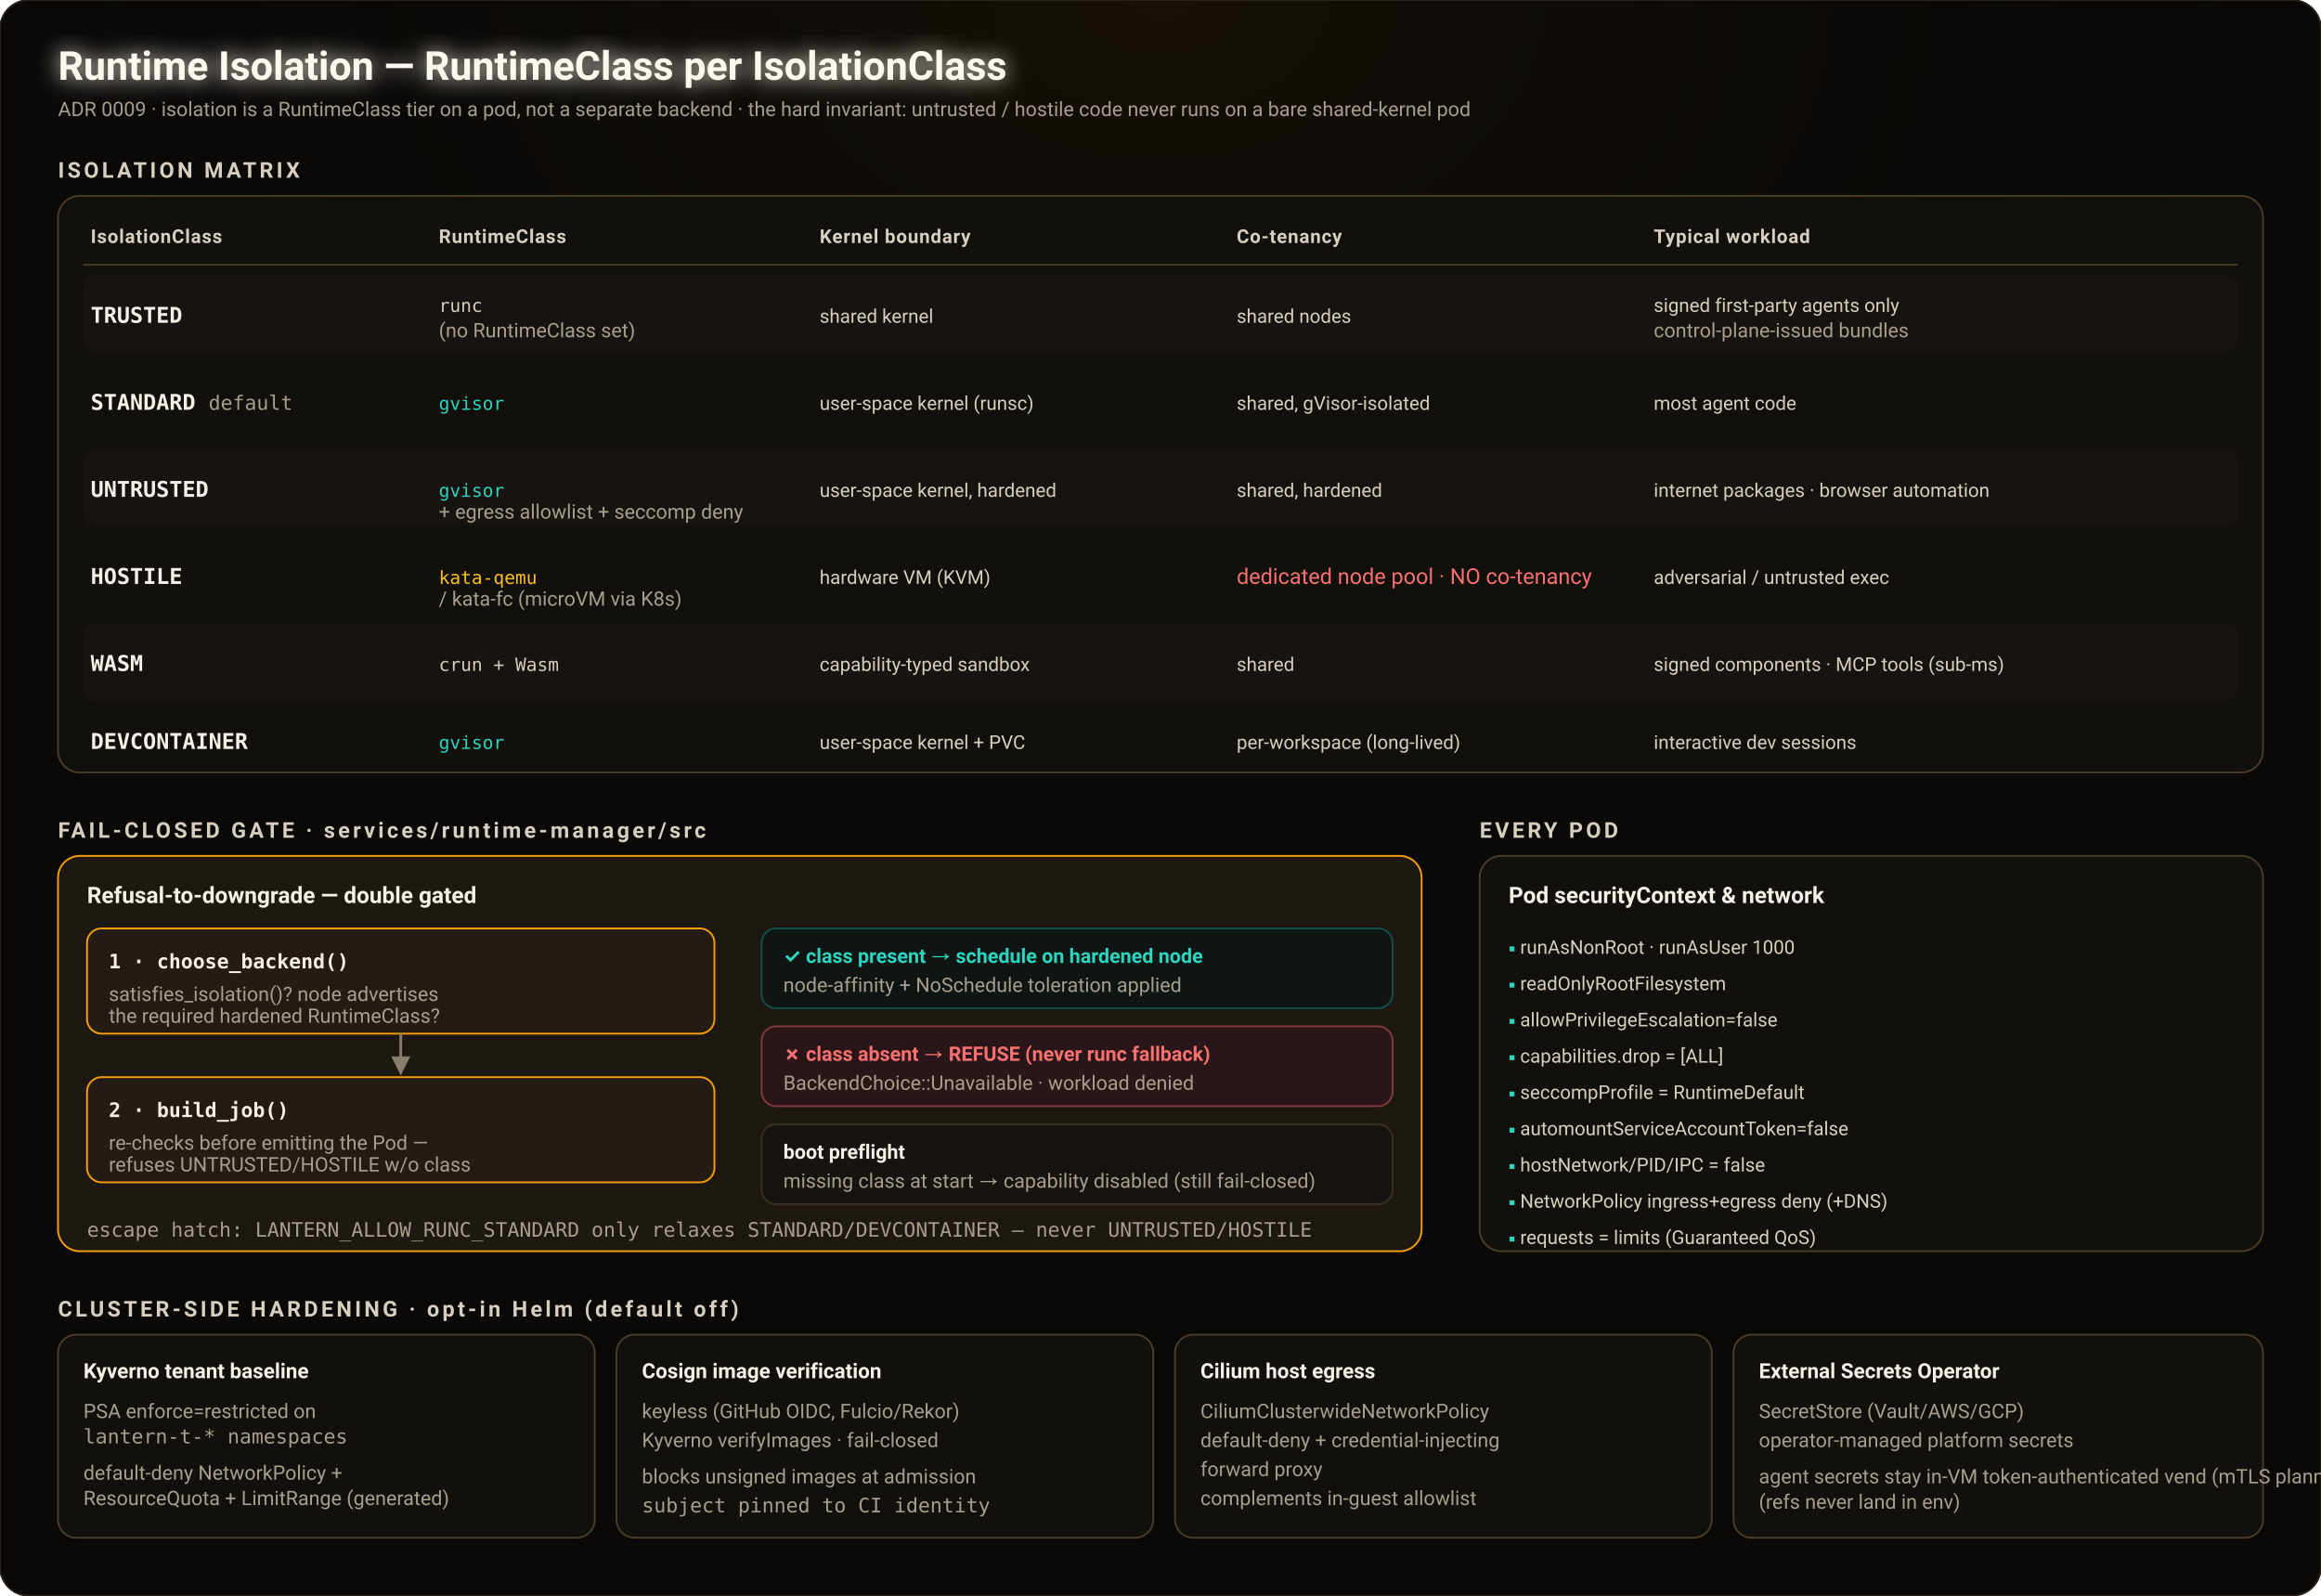
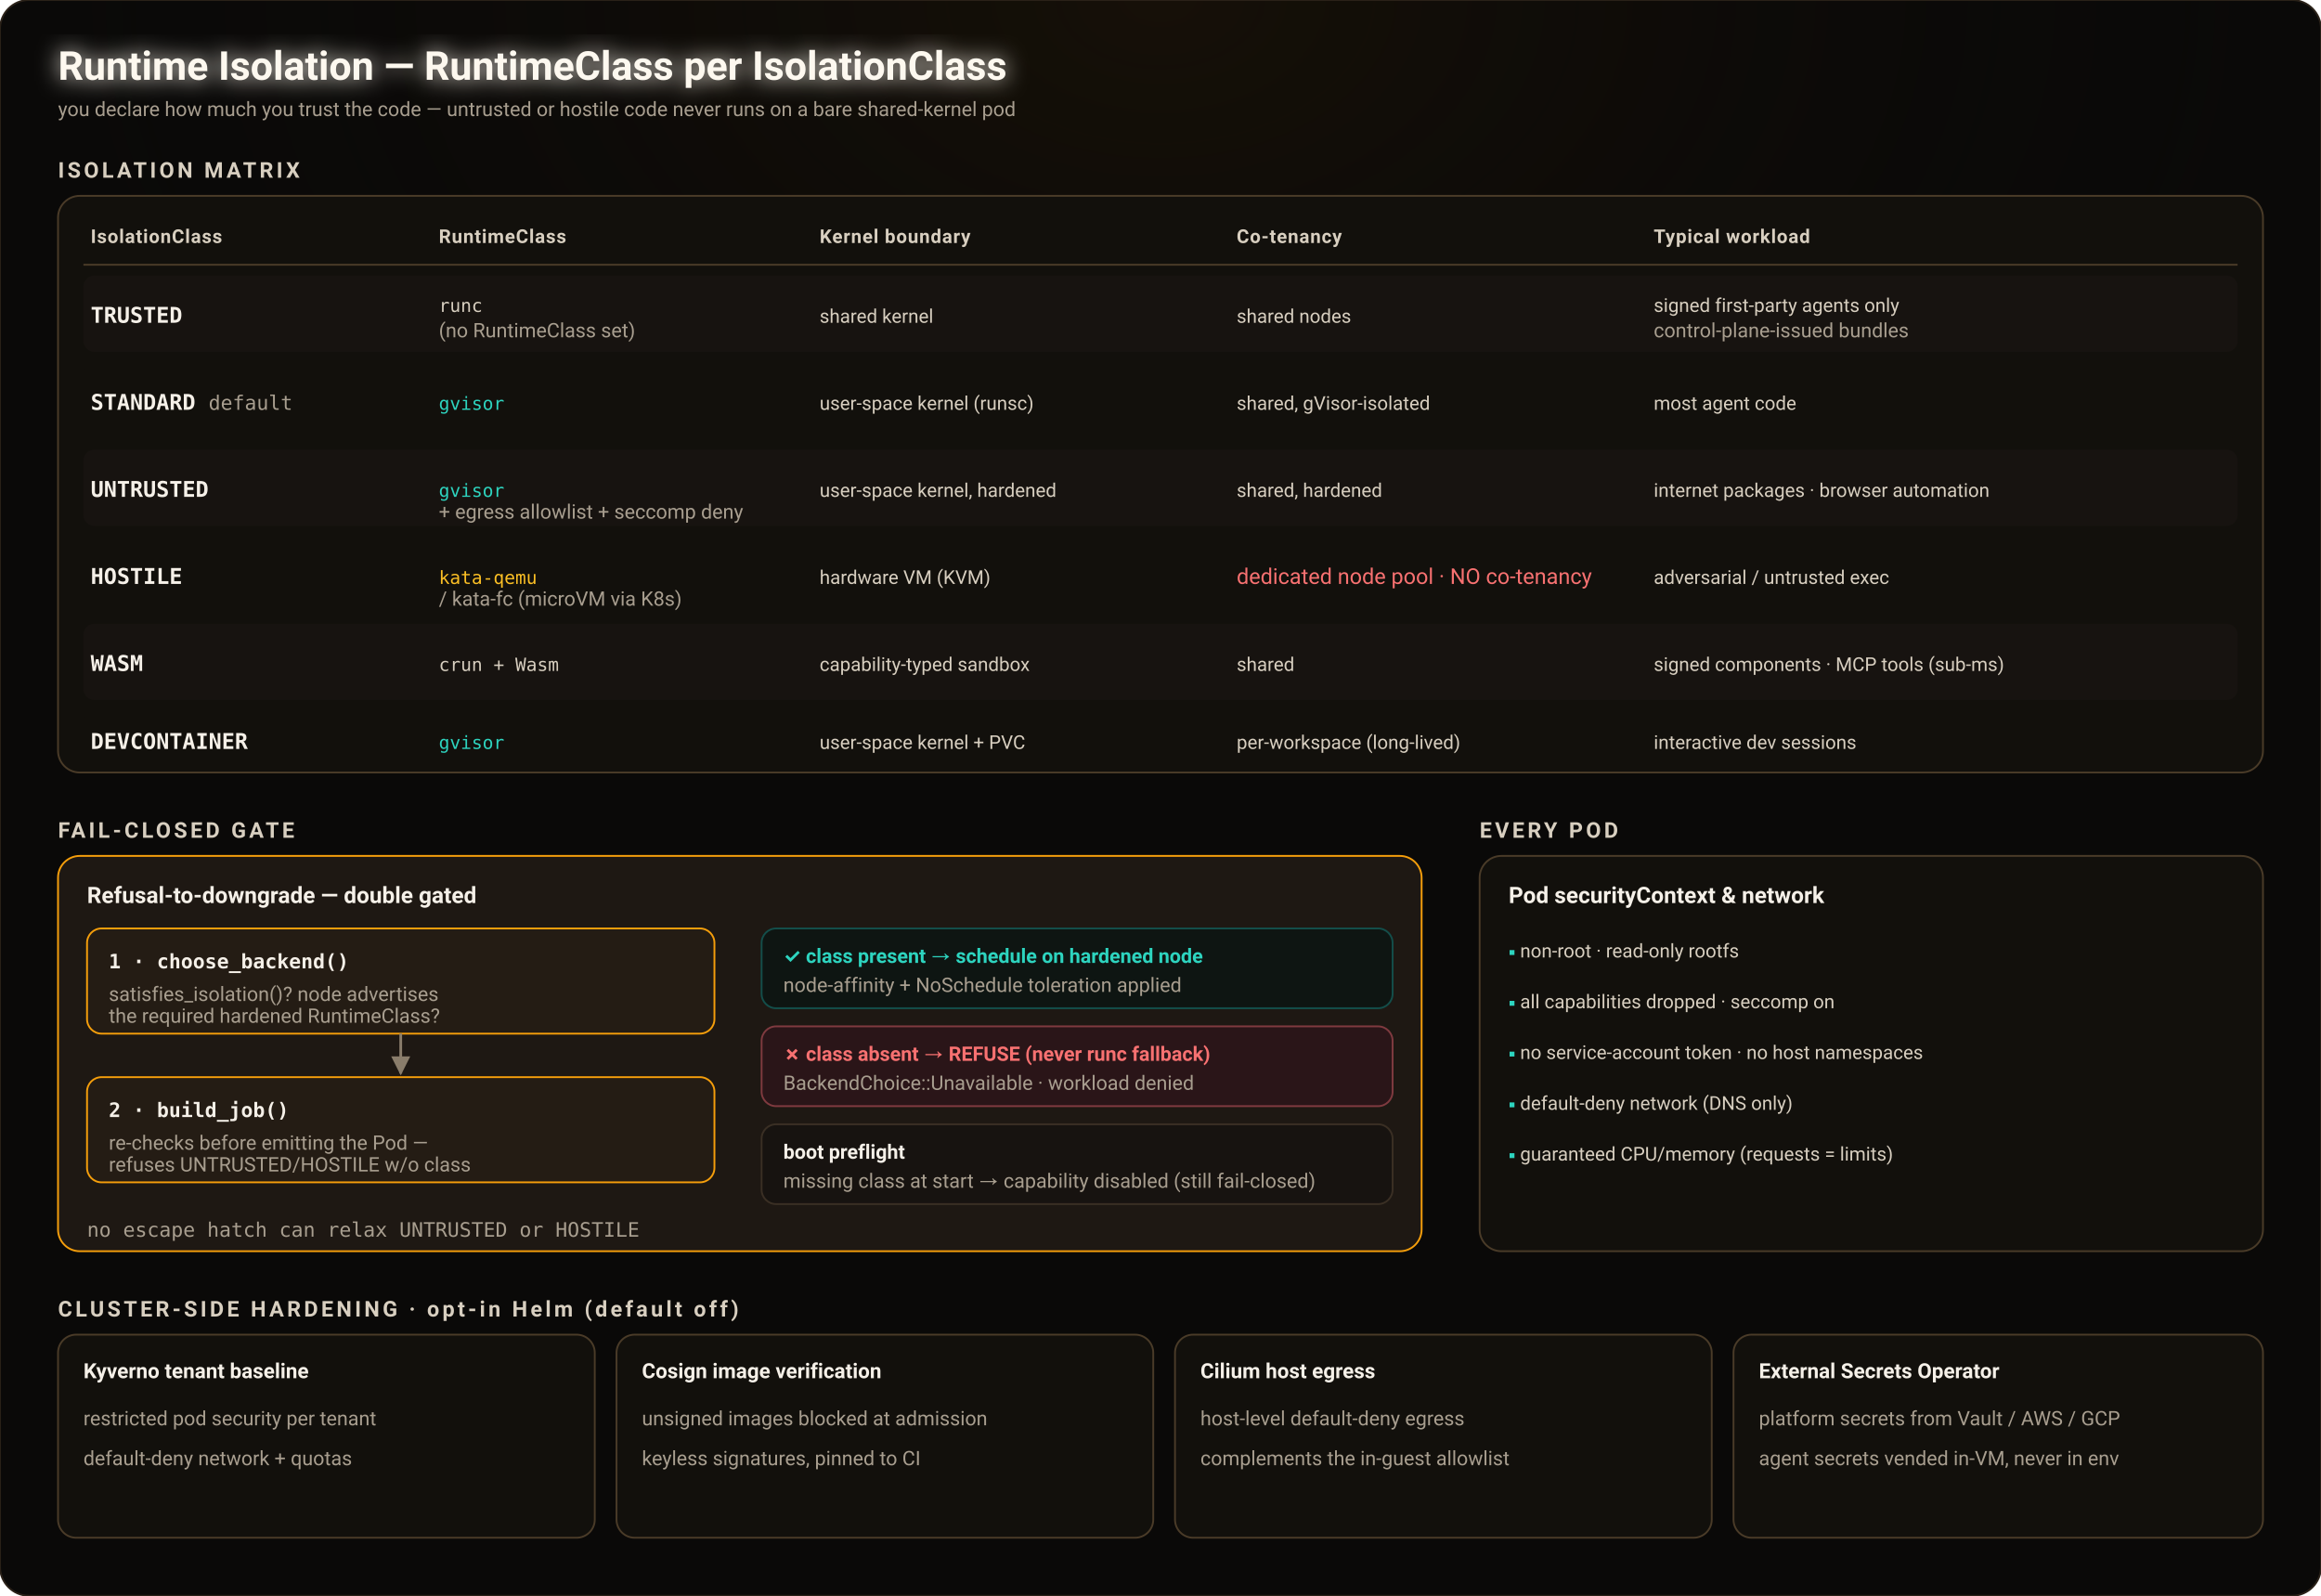
<svg xmlns="http://www.w3.org/2000/svg" width="1280" height="880" viewBox="0 0 1280 880" font-family="ui-sans-serif, system-ui, -apple-system, Segoe UI, Roboto, Helvetica, Arial, sans-serif" role="img" aria-label="Lantern runtime isolation tiers — RuntimeClass per IsolationClass with fail-closed gate">
  <defs>
    <radialGradient id="lgv" cx="50%" cy="0%" r="90%">
      <stop offset="0%" stop-color="#201607" stop-opacity=".55" />
      <stop offset="55%" stop-color="#0a0908" stop-opacity="0" />
    </radialGradient>
    <filter id="lgg" x="-40%" y="-40%" width="180%" height="180%">
      <feGaussianBlur stdDeviation="6" result="b" />
      <feMerge>
        <feMergeNode in="b" />
        <feMergeNode in="SourceGraphic" />
      </feMerge>
    </filter>
    <marker id="a" viewBox="0 0 10 10" refX="9" refY="5" markerWidth="7" markerHeight="7" orient="auto-start-reverse">
      <path d="M0 0 L10 5 L0 10 z" fill="#8a7d6b" />
    </marker>
    <marker id="ar" viewBox="0 0 10 10" refX="9" refY="5" markerWidth="7" markerHeight="7" orient="auto-start-reverse">
      <path d="M0 0 L10 5 L0 10 z" fill="#f87171" />
    </marker>
    <style>
      .t   { fill:#f5f0e8; }
      .sub { fill:#a89e8f; font-size:11px; }
      .h   { fill:#fdf8ef; font-weight:700; }
      .band{ fill:#d8cfc0; font-size:12px; font-weight:700; letter-spacing:.14em; }
      .mono{ font-family:ui-monospace,SFMono-Regular,Menlo,monospace; }
      .hd  { fill:#d8cfc0; font-size:10.5px; font-weight:700; letter-spacing:.04em; }
      .cell{ fill:#d8cfc0; font-size:10.5px; }
      .lbl { fill:#d8cfc0; font-size:10px; font-family:ui-monospace,Menlo,monospace; }
      .red { fill:#f87171; }
      .grn { fill:#2dd4bf; }
      .amb { fill:#fbbf24; }
    </style>
  </defs>
  <rect x="0" y="0" width="1280" height="880" rx="16" fill="#0a0908" />
  <rect x="0" y="0" width="1280" height="880" rx="16" fill="url(#lgv)" />
  <rect x="0" y="0" width="1280" height="880" rx="16" fill="none" stroke="#2a2118" />
  <text x="32" y="44" class="h" font-size="22" filter="url(#lgg)">Runtime Isolation — RuntimeClass per IsolationClass</text>
-   <text x="32" y="64" class="sub" font-size="12.5">ADR 0009 · isolation is a RuntimeClass tier on a pod, not a separate backend · the hard invariant: untrusted / hostile code never runs on a bare shared-kernel pod</text>
+   <text x="32" y="64" class="sub" font-size="12.5">you declare how much you trust the code — untrusted or hostile code never runs on a bare shared-kernel pod</text>
  <text x="32" y="98" class="band">ISOLATION MATRIX</text>
  <g transform="translate(32,108)">
    <rect x="0" y="0" width="1216" height="318" rx="12" fill="#12100c" stroke="#4a3b28" />
    <g transform="translate(0,0)">
      <text x="18" y="26" class="hd">IsolationClass</text>
      <text x="210" y="26" class="hd">RuntimeClass</text>
      <text x="420" y="26" class="hd">Kernel boundary</text>
      <text x="650" y="26" class="hd">Co-tenancy</text>
      <text x="880" y="26" class="hd">Typical workload</text>
      <line x1="14" y1="38" x2="1202" y2="38" stroke="#4a3b28" />
    </g>
    <g transform="translate(0,38)">
      <rect x="14" y="6" width="1188" height="42" rx="6" fill="#171310" />
      <text x="18" y="32" class="t mono" font-size="12" font-weight="700">TRUSTED</text>
      <text x="210" y="26" class="lbl">runc</text>
      <text x="210" y="40" class="sub" font-size="9">(no RuntimeClass set)</text>
      <text x="420" y="32" class="cell">shared kernel</text>
      <text x="650" y="32" class="cell">shared nodes</text>
      <text x="880" y="26" class="cell">signed first-party agents only</text>
      <text x="880" y="40" class="sub" font-size="9">control-plane-issued bundles</text>
    </g>
    <g transform="translate(0,86)">
      <rect x="14" y="6" width="1188" height="42" rx="6" fill="#12100c" />
      <text x="18" y="32" class="t mono" font-size="12" font-weight="700">STANDARD <tspan class="sub" font-size="9" font-weight="400">default</tspan>
      </text>
      <text x="210" y="32" class="lbl grn">gvisor</text>
      <text x="420" y="32" class="cell">user-space kernel (runsc)</text>
      <text x="650" y="32" class="cell">shared, gVisor-isolated</text>
      <text x="880" y="32" class="cell">most agent code</text>
    </g>
    <g transform="translate(0,134)">
      <rect x="14" y="6" width="1188" height="42" rx="6" fill="#171310" />
      <text x="18" y="32" class="t mono" font-size="12" font-weight="700">UNTRUSTED</text>
      <text x="210" y="32" class="lbl grn">gvisor</text>
      <text x="210" y="44" class="sub" font-size="8.5">+ egress allowlist + seccomp deny</text>
      <text x="420" y="32" class="cell">user-space kernel, hardened</text>
      <text x="650" y="32" class="cell">shared, hardened</text>
      <text x="880" y="32" class="cell">internet packages · browser automation</text>
    </g>
    <g transform="translate(0,182)">
      <rect x="14" y="6" width="1188" height="42" rx="6" fill="#12100c" />
      <text x="18" y="32" class="t mono" font-size="12" font-weight="700">HOSTILE</text>
      <text x="210" y="32" class="lbl amb">kata-qemu</text>
      <text x="210" y="44" class="sub" font-size="8.5">/ kata-fc (microVM via K8s)</text>
      <text x="420" y="32" class="cell">hardware VM (KVM)</text>
      <text x="650" y="32" class="red">dedicated node pool · NO co-tenancy</text>
      <text x="880" y="32" class="cell">adversarial / untrusted exec</text>
    </g>
    <g transform="translate(0,230)">
      <rect x="14" y="6" width="1188" height="42" rx="6" fill="#171310" />
      <text x="18" y="32" class="t mono" font-size="12" font-weight="700">WASM</text>
      <text x="210" y="32" class="lbl">crun + Wasm</text>
      <text x="420" y="32" class="cell">capability-typed sandbox</text>
      <text x="650" y="32" class="cell">shared</text>
      <text x="880" y="32" class="cell">signed components · MCP tools (sub-ms)</text>
    </g>
    <g transform="translate(0,278)">
      <rect x="14" y="6" width="1188" height="32" rx="6" fill="#12100c" />
      <text x="18" y="27" class="t mono" font-size="12" font-weight="700">DEVCONTAINER</text>
      <text x="210" y="27" class="lbl grn">gvisor</text>
      <text x="420" y="27" class="cell">user-space kernel + PVC</text>
      <text x="650" y="27" class="cell">per-workspace (long-lived)</text>
      <text x="880" y="27" class="cell">interactive dev sessions</text>
    </g>
  </g>
-   <text x="32" y="462" class="band">FAIL-CLOSED GATE · services/runtime-manager/src</text>
+   <text x="32" y="462" class="band">FAIL-CLOSED GATE</text>
  <g transform="translate(32,472)">
    <rect x="0" y="0" width="752" height="218" rx="12" fill="#1e1813" stroke="#f59e0b" />
    <text x="16" y="26" class="t" font-size="12.5" font-weight="700">Refusal-to-downgrade — double gated</text>
    <g transform="translate(16,40)">
      <rect x="0" y="0" width="346" height="58" rx="8" fill="#241c14" stroke="#f59e0b" />
      <text x="12" y="22" class="t mono" font-size="11" font-weight="700">1 · choose_backend()</text>
      <text x="12" y="40" class="sub" font-size="10">satisfies_isolation()? node advertises</text>
      <text x="12" y="52" class="sub" font-size="10">the required hardened RuntimeClass?</text>
    </g>
    <line x1="189" y1="98" x2="189" y2="120" stroke="#8a7d6b" stroke-width="1.5" marker-end="url(#a)" />
    <g transform="translate(16,122)">
      <rect x="0" y="0" width="346" height="58" rx="8" fill="#241c14" stroke="#f59e0b" />
      <text x="12" y="22" class="t mono" font-size="11" font-weight="700">2 · build_job()</text>
      <text x="12" y="40" class="sub" font-size="10">re-checks before emitting the Pod —</text>
      <text x="12" y="52" class="sub" font-size="10">refuses UNTRUSTED/HOSTILE w/o class</text>
    </g>
    <g transform="translate(388,40)">
      <rect x="0" y="0" width="348" height="44" rx="8" fill="#0e1512" stroke="#134e4a" />
      <text x="12" y="19" class="grn" font-size="11" font-weight="700">✓ class present → schedule on hardened node</text>
      <text x="12" y="35" class="sub" font-size="9.5">node-affinity + NoSchedule toleration applied</text>
      <rect x="0" y="54" width="348" height="44" rx="8" fill="#2a1518" stroke="#7f3a3f" />
      <text x="12" y="73" class="red" font-size="11" font-weight="700">✗ class absent → REFUSE (never runc fallback)</text>
      <text x="12" y="89" class="sub" font-size="9.5">BackendChoice::Unavailable · workload denied</text>
      <rect x="0" y="108" width="348" height="44" rx="8" fill="#171310" stroke="#3a2f24" />
      <text x="12" y="127" class="t" font-size="11" font-weight="700">boot preflight</text>
      <text x="12" y="143" class="sub" font-size="9.5">missing class at start → capability disabled (still fail-closed)</text>
    </g>
-     <text x="16" y="210" class="sub mono" font-size="9">escape hatch: LANTERN_ALLOW_RUNC_STANDARD only relaxes STANDARD/DEVCONTAINER — never UNTRUSTED/HOSTILE</text>
+     <text x="16" y="210" class="sub mono" font-size="9">no escape hatch can relax UNTRUSTED or HOSTILE</text>
  </g>
  <text x="816" y="462" class="band">EVERY POD</text>
  <g transform="translate(816,472)">
    <rect x="0" y="0" width="432" height="218" rx="12" fill="#12100c" stroke="#4a3b28" />
    <text x="16" y="26" class="t" font-size="12.5" font-weight="700">Pod securityContext &amp; network</text>
    <g transform="translate(16,40)" class="cell" font-size="10.5">
-       <text x="0" y="14">
-         <tspan class="grn">▪</tspan> runAsNonRoot · runAsUser 1000</text>
-       <text x="0" y="34">
-         <tspan class="grn">▪</tspan> readOnlyRootFilesystem</text>
-       <text x="0" y="54">
-         <tspan class="grn">▪</tspan> allowPrivilegeEscalation=false</text>
-       <text x="0" y="74">
-         <tspan class="grn">▪</tspan> capabilities.drop = [ALL]</text>
-       <text x="0" y="94">
-         <tspan class="grn">▪</tspan> seccompProfile = RuntimeDefault</text>
-       <text x="0" y="114">
-         <tspan class="grn">▪</tspan> automountServiceAccountToken=false</text>
-       <text x="0" y="134">
-         <tspan class="grn">▪</tspan> hostNetwork/PID/IPC = false</text>
-       <text x="0" y="154">
-         <tspan class="grn">▪</tspan> NetworkPolicy ingress+egress deny (+DNS)</text>
-       <text x="0" y="174">
-         <tspan class="grn">▪</tspan> requests = limits (Guaranteed QoS)</text>
+       <text x="0" y="16">
+         <tspan class="grn">▪</tspan> non-root · read-only rootfs</text>
+       <text x="0" y="44">
+         <tspan class="grn">▪</tspan> all capabilities dropped · seccomp on</text>
+       <text x="0" y="72">
+         <tspan class="grn">▪</tspan> no service-account token · no host namespaces</text>
+       <text x="0" y="100">
+         <tspan class="grn">▪</tspan> default-deny network (DNS only)</text>
+       <text x="0" y="128">
+         <tspan class="grn">▪</tspan> guaranteed CPU/memory (requests = limits)</text>
    </g>
  </g>
  <text x="32" y="726" class="band">CLUSTER-SIDE HARDENING · opt-in Helm (default off)</text>
  <g transform="translate(32,736)">
    <rect x="0" y="0" width="296" height="112" rx="10" fill="#12100c" stroke="#4a3b28" />
    <text x="14" y="24" class="t" font-size="11.5" font-weight="700">Kyverno tenant baseline</text>
-     <text x="14" y="46" class="sub" font-size="10">PSA enforce=restricted on</text>
-     <text x="14" y="60" class="sub mono" font-size="9">lantern-t-* namespaces</text>
-     <text x="14" y="80" class="sub" font-size="10">default-deny NetworkPolicy +</text>
-     <text x="14" y="94" class="sub" font-size="10">ResourceQuota + LimitRange (generated)</text>
+     <text x="14" y="50" class="sub" font-size="10">restricted pod security per tenant</text>
+     <text x="14" y="72" class="sub" font-size="10">default-deny network + quotas</text>
    <rect x="308" y="0" width="296" height="112" rx="10" fill="#12100c" stroke="#4a3b28" />
    <text x="322" y="24" class="t" font-size="11.5" font-weight="700">Cosign image verification</text>
-     <text x="322" y="46" class="sub" font-size="10">keyless (GitHub OIDC, Fulcio/Rekor)</text>
-     <text x="322" y="62" class="sub" font-size="10">Kyverno verifyImages · fail-closed</text>
-     <text x="322" y="82" class="sub" font-size="10">blocks unsigned images at admission</text>
-     <text x="322" y="98" class="sub mono" font-size="9">subject pinned to CI identity</text>
+     <text x="322" y="50" class="sub" font-size="10">unsigned images blocked at admission</text>
+     <text x="322" y="72" class="sub" font-size="10">keyless signatures, pinned to CI</text>
    <rect x="616" y="0" width="296" height="112" rx="10" fill="#12100c" stroke="#4a3b28" />
    <text x="630" y="24" class="t" font-size="11.5" font-weight="700">Cilium host egress</text>
-     <text x="630" y="46" class="sub" font-size="10">CiliumClusterwideNetworkPolicy</text>
-     <text x="630" y="62" class="sub" font-size="10">default-deny + credential-injecting</text>
-     <text x="630" y="78" class="sub" font-size="10">forward proxy</text>
-     <text x="630" y="94" class="sub" font-size="10">complements in-guest allowlist</text>
+     <text x="630" y="50" class="sub" font-size="10">host-level default-deny egress</text>
+     <text x="630" y="72" class="sub" font-size="10">complements the in-guest allowlist</text>
    <rect x="924" y="0" width="292" height="112" rx="10" fill="#12100c" stroke="#4a3b28" />
    <text x="938" y="24" class="t" font-size="11.5" font-weight="700">External Secrets Operator</text>
-     <text x="938" y="46" class="sub" font-size="10">SecretStore (Vault/AWS/GCP)</text>
-     <text x="938" y="62" class="sub" font-size="10">operator-managed platform secrets</text>
-     <text x="938" y="82" class="sub" font-size="10">agent secrets stay in-VM token-authenticated vend (mTLS planned)</text>
-     <text x="938" y="96" class="sub" font-size="10">(refs never land in env)</text>
+     <text x="938" y="50" class="sub" font-size="10">platform secrets from Vault / AWS / GCP</text>
+     <text x="938" y="72" class="sub" font-size="10">agent secrets vended in-VM, never in env</text>
  </g>
</svg>
